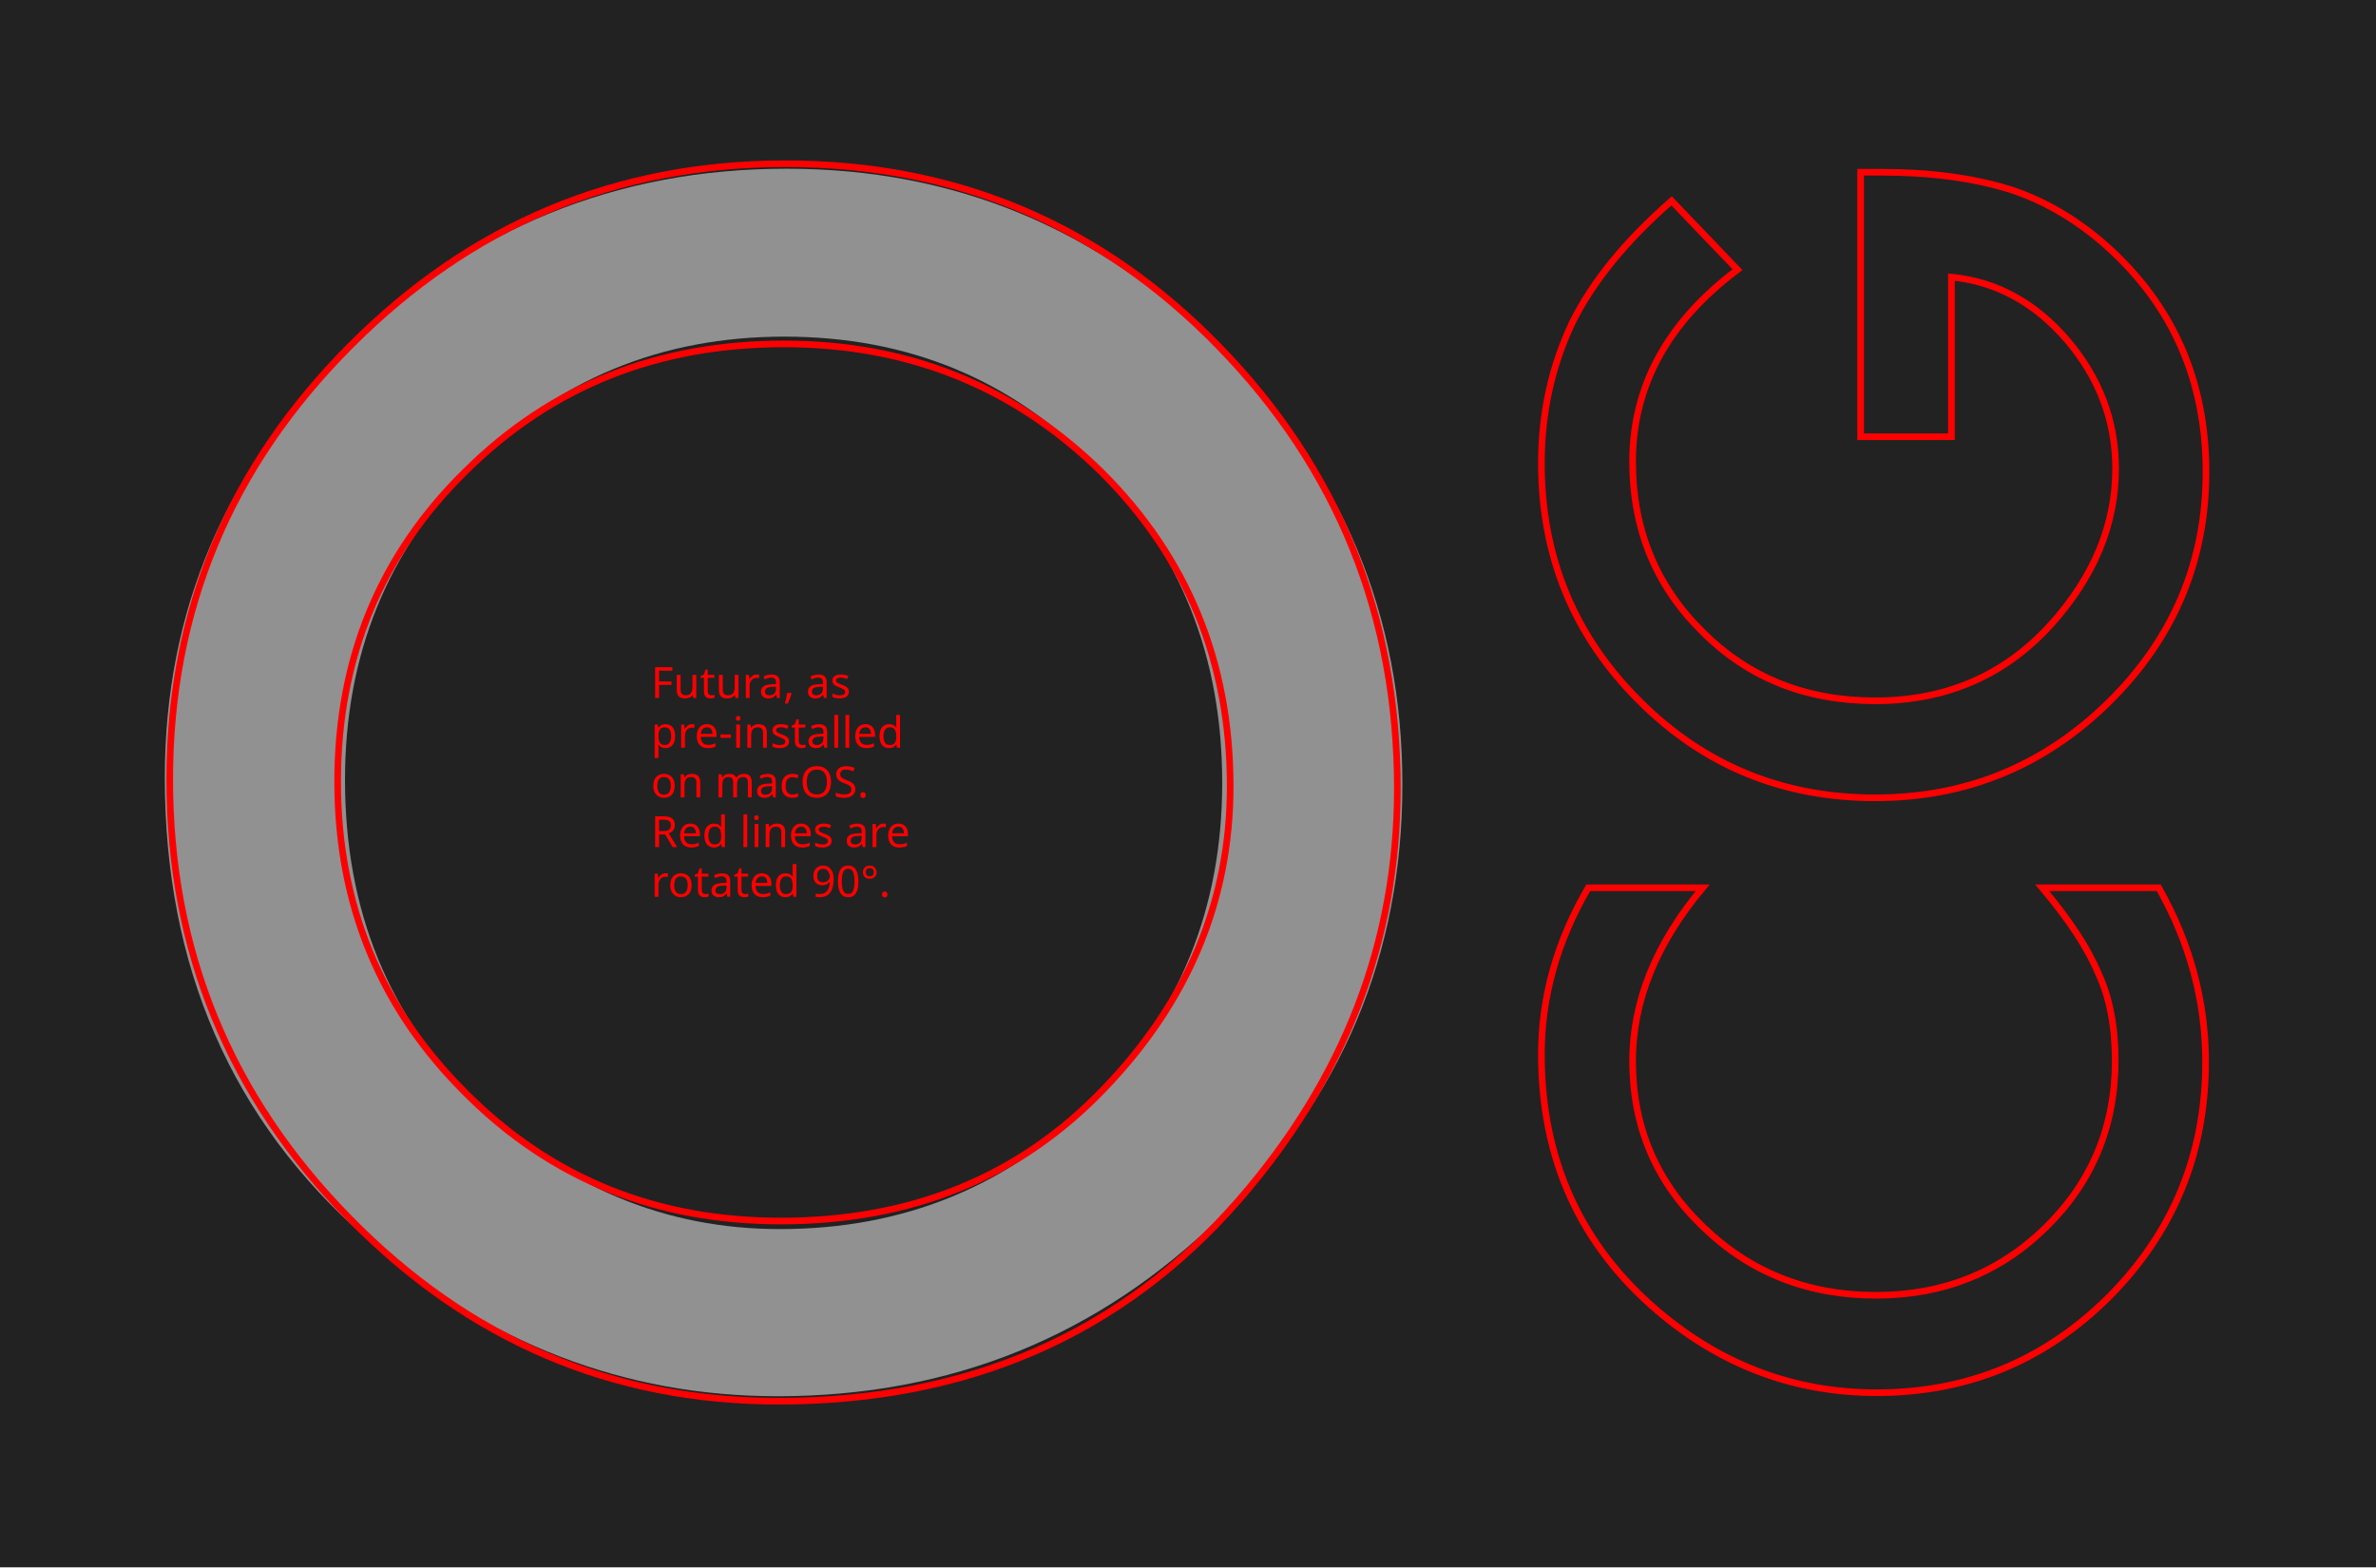
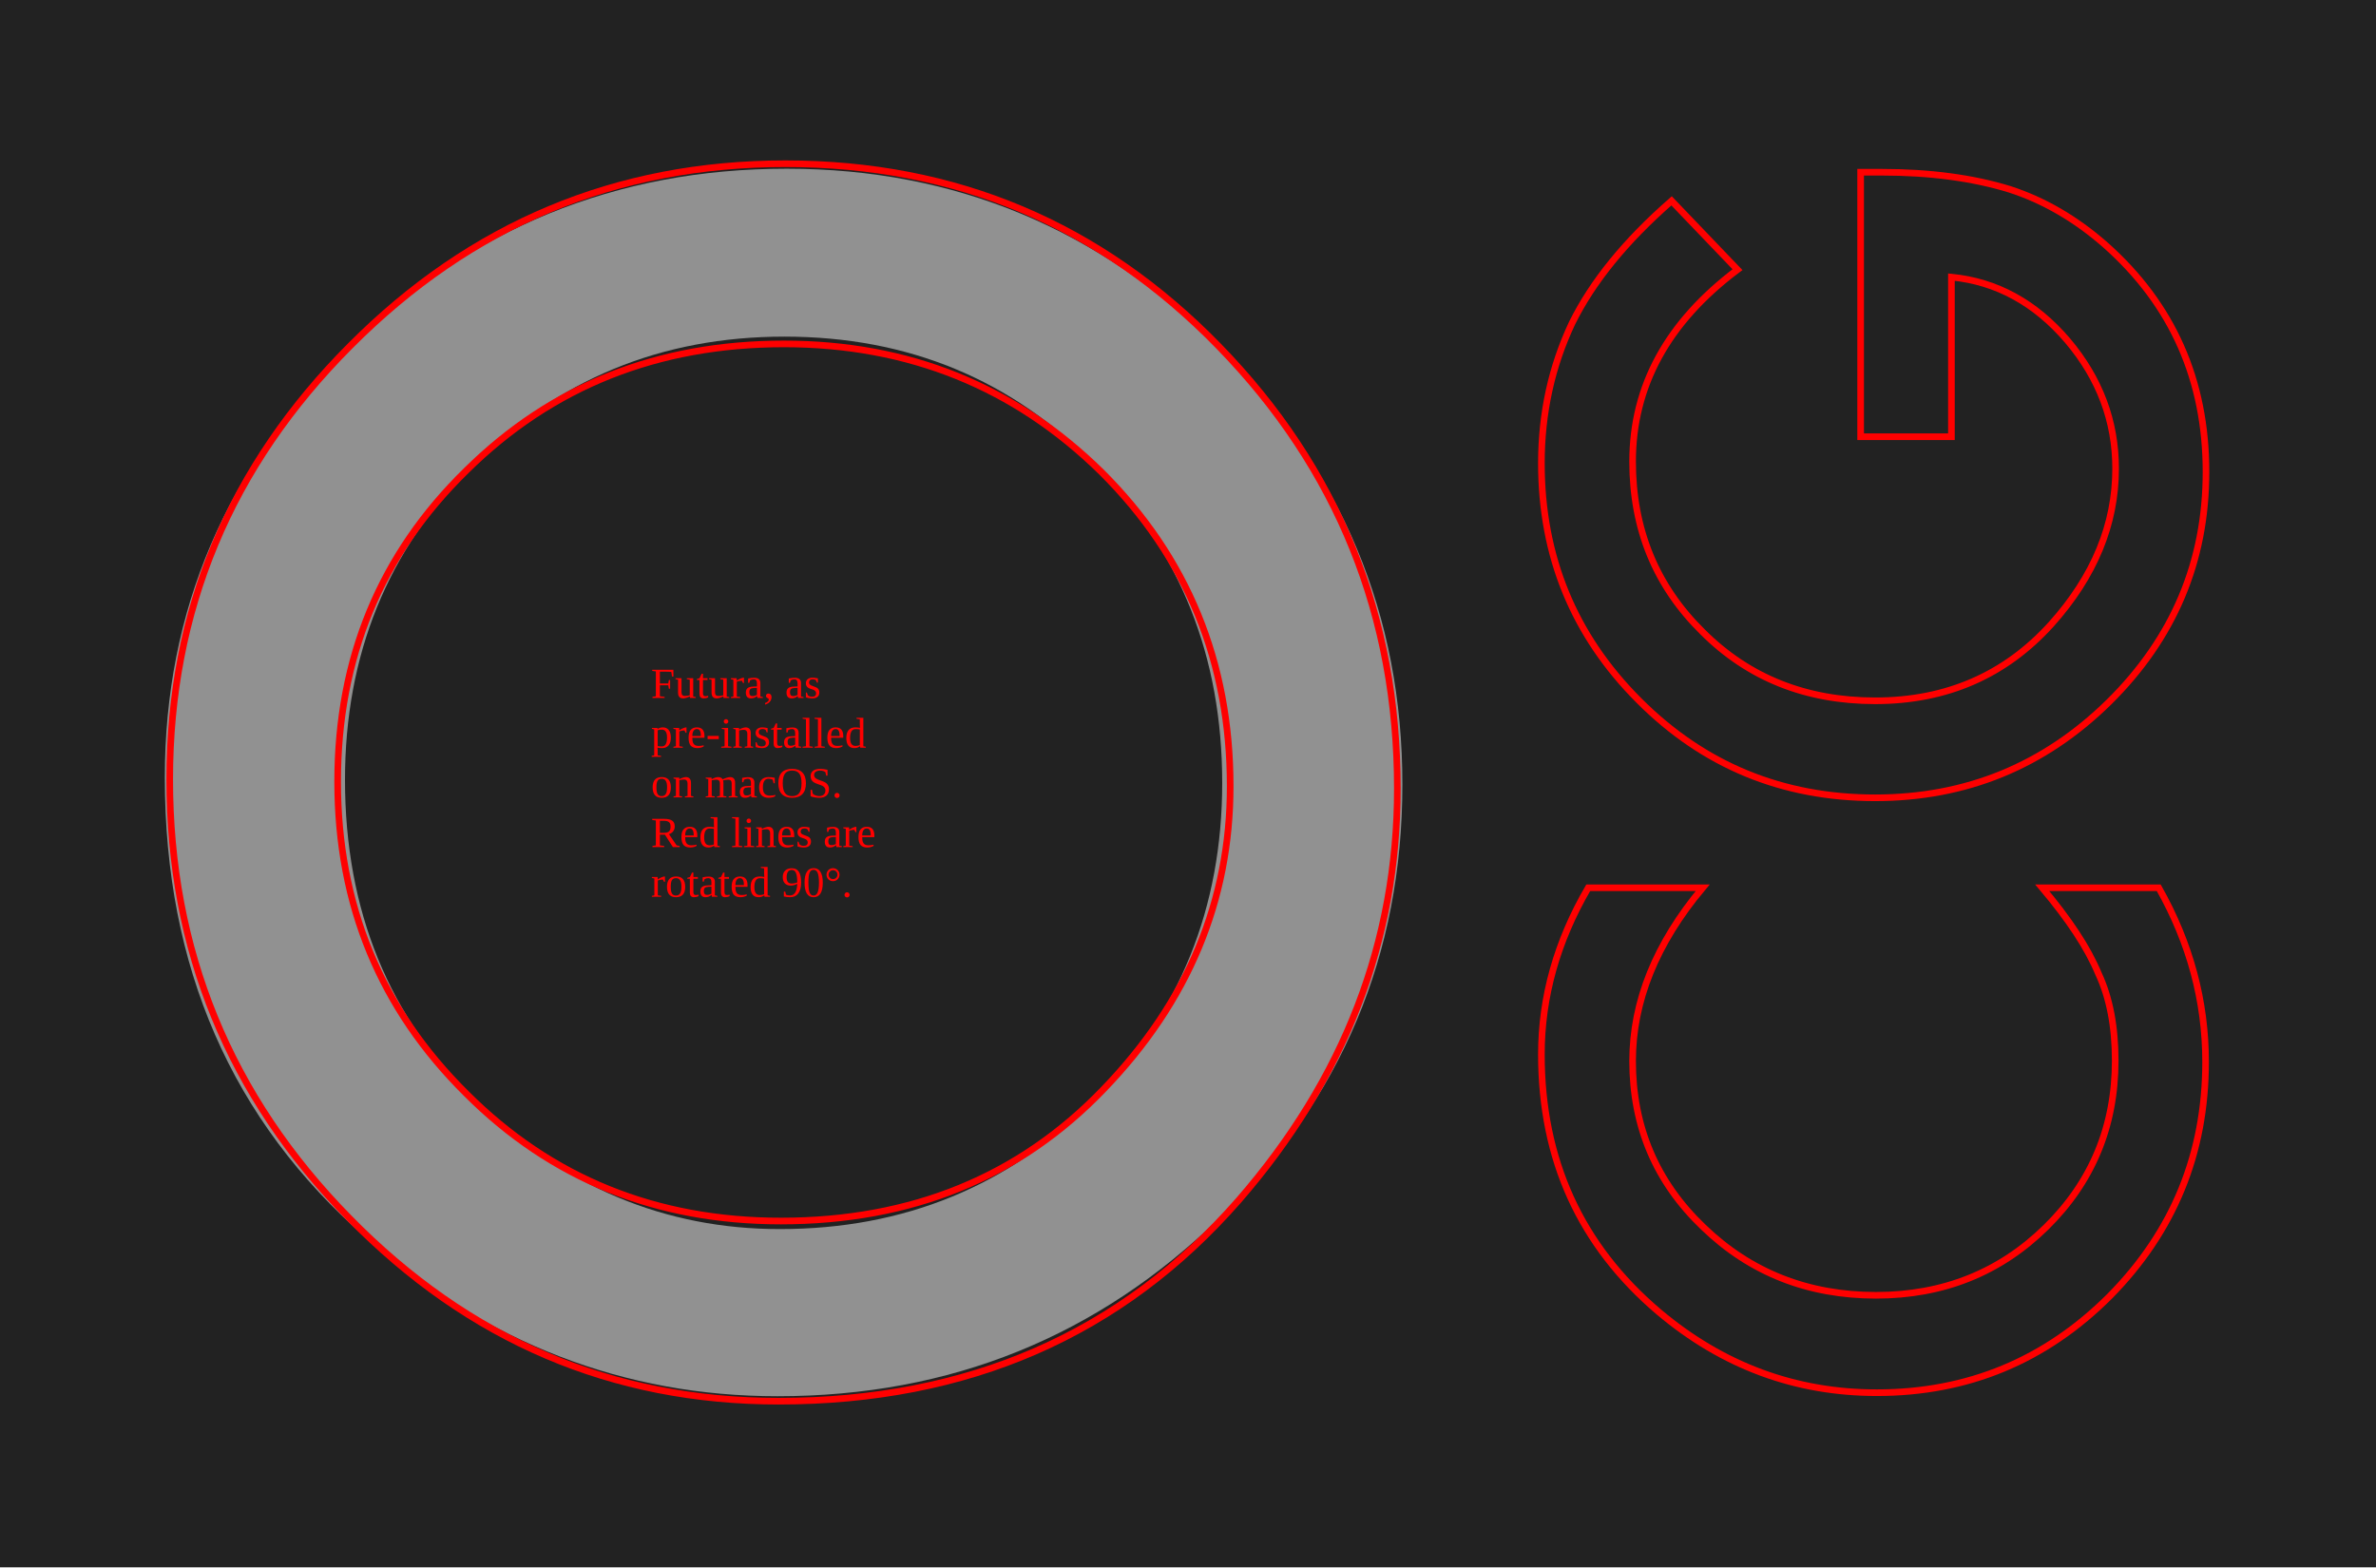
<svg xmlns="http://www.w3.org/2000/svg" width="717" height="473" viewBox="0 0 717 473">
  <g fill="none" fill-rule="evenodd">
    <rect width="717" height="473" fill="#222" />
    <path fill="#FFF" fill-opacity=".5" fill-rule="nonzero" d="M234.614,421.379 C286.755,421.379 331.26,403.407 368.128,367.464 C404.843,331.675 423.2,288.096 423.2,236.727 C423.2,185.666 404.92,141.933 368.36,105.527 C331.954,69.121 288.297,50.918 237.391,50.918 C185.867,50.918 141.748,68.966 105.034,105.064 C68.165,141.161 49.731,184.355 49.731,234.644 C49.731,291.876 69.939,338.154 110.356,373.481 C147.07,405.413 188.49,421.379 234.614,421.379 Z M235.308,370.935 C200.754,370.935 170.287,358.209 143.908,332.755 C117.375,307.302 104.108,274.83 104.108,235.338 C104.108,197.698 116.912,166.075 142.519,140.467 C168.127,114.551 199.519,101.593 236.697,101.593 C274.028,101.593 305.343,114.551 330.643,140.467 C356.096,166.229 368.823,198.161 368.823,236.264 C368.823,273.904 355.942,305.836 330.18,332.061 C304.418,357.977 272.794,370.935 235.308,370.935 Z" />
    <path stroke="red" stroke-width="2" d="M234.594,421.379 C286.735,421.379 331.24,403.407 368.108,367.464 C404.823,331.675 423.18,288.096 423.18,236.727 C423.18,185.666 404.9,141.933 368.34,105.527 C331.934,69.121 288.277,50.918 237.371,50.918 C185.847,50.918 141.728,68.966 105.014,105.064 C68.145,141.161 49.711,184.355 49.711,234.644 C49.711,291.876 69.919,338.154 110.336,373.481 C147.05,405.413 188.47,421.379 234.594,421.379 Z M235.288,370.935 C200.734,370.935 170.267,358.209 143.888,332.755 C117.355,307.302 104.088,274.83 104.088,235.338 C104.088,197.698 116.892,166.075 142.499,140.467 C168.107,114.551 199.499,101.593 236.677,101.593 C274.008,101.593 305.323,114.551 330.623,140.467 C356.076,166.229 368.803,198.161 368.803,236.264 C368.803,273.904 355.922,305.836 330.16,332.061 C304.398,357.977 272.774,370.935 235.288,370.935 Z" transform="rotate(-90 236.445 236.148)" />
    <path stroke="red" stroke-width="2" d="M481.093,336.302 C499.443,336.302 516.959,331.59 533.641,322.164 L533.641,322.164 L533.641,287.007 C528.887,291.011 524.362,294.431 520.066,297.267 C515.771,300.102 511.621,302.355 507.618,304.023 C500.444,307.359 491.728,309.027 481.469,309.027 C461.617,309.027 444.852,302.063 431.173,288.133 C417.494,274.204 410.654,257.105 410.654,236.836 C410.654,216.318 417.494,198.969 431.173,184.789 C444.769,170.526 461.492,163.395 481.344,163.395 C499.36,163.395 516.793,170.443 533.641,184.539 L533.641,184.539 L533.641,150.007 C517.46,140.582 500.695,135.869 483.345,135.869 C451.566,135.869 425.668,147.672 405.65,171.277 C389.385,190.544 381.252,212.481 381.252,237.087 C381.252,264.528 390.97,287.966 410.404,307.401 C429.922,326.668 453.485,336.302 481.093,336.302 Z M659.131,336.427 C686.823,336.427 709.635,326.335 727.568,306.15 C735.492,297.141 741.122,287.466 744.458,277.123 C747.878,265.946 749.588,253.101 749.588,238.588 L749.588,238.588 L749.588,232.207 L669.765,232.207 L669.765,259.607 L717.934,259.607 C716.6,273.203 710.219,284.88 698.792,294.639 C687.365,304.315 674.478,309.152 660.132,309.152 C643.283,309.152 627.644,302.688 613.214,289.76 C597.783,275.83 590.068,258.106 590.068,236.586 C590.068,215.734 596.991,198.385 610.837,184.539 C624.683,170.443 641.823,163.395 662.259,163.395 C685.029,163.395 704.339,173.946 720.186,195.048 L720.186,195.048 L740.955,175.155 C728.861,161.309 716.558,151.3 704.047,145.128 C690.951,138.956 676.855,135.869 661.758,135.869 C633.649,135.869 609.794,145.67 590.193,165.271 C570.592,184.789 560.791,208.561 560.791,236.586 C560.791,264.028 570.425,287.549 589.692,307.151 C608.96,326.668 632.106,336.427 659.131,336.427 Z" transform="rotate(-90 565.42 236.148)" />
-     <text fill="red" font-family="NameSansText-Medium, Name Sans Text" font-size="13" font-weight="400">
+     <text fill="red" font-size="13" font-weight="400">
      <tspan x="196.445" y="210.648">Futura, as </tspan>
      <tspan x="196.445" y="225.648">pre-installed </tspan>
      <tspan x="196.445" y="240.648">on macOS.</tspan>
      <tspan x="196.445" y="255.648">Red lines are </tspan>
      <tspan x="196.445" y="270.648">rotated 90°.</tspan>
    </text>
  </g>
</svg>
